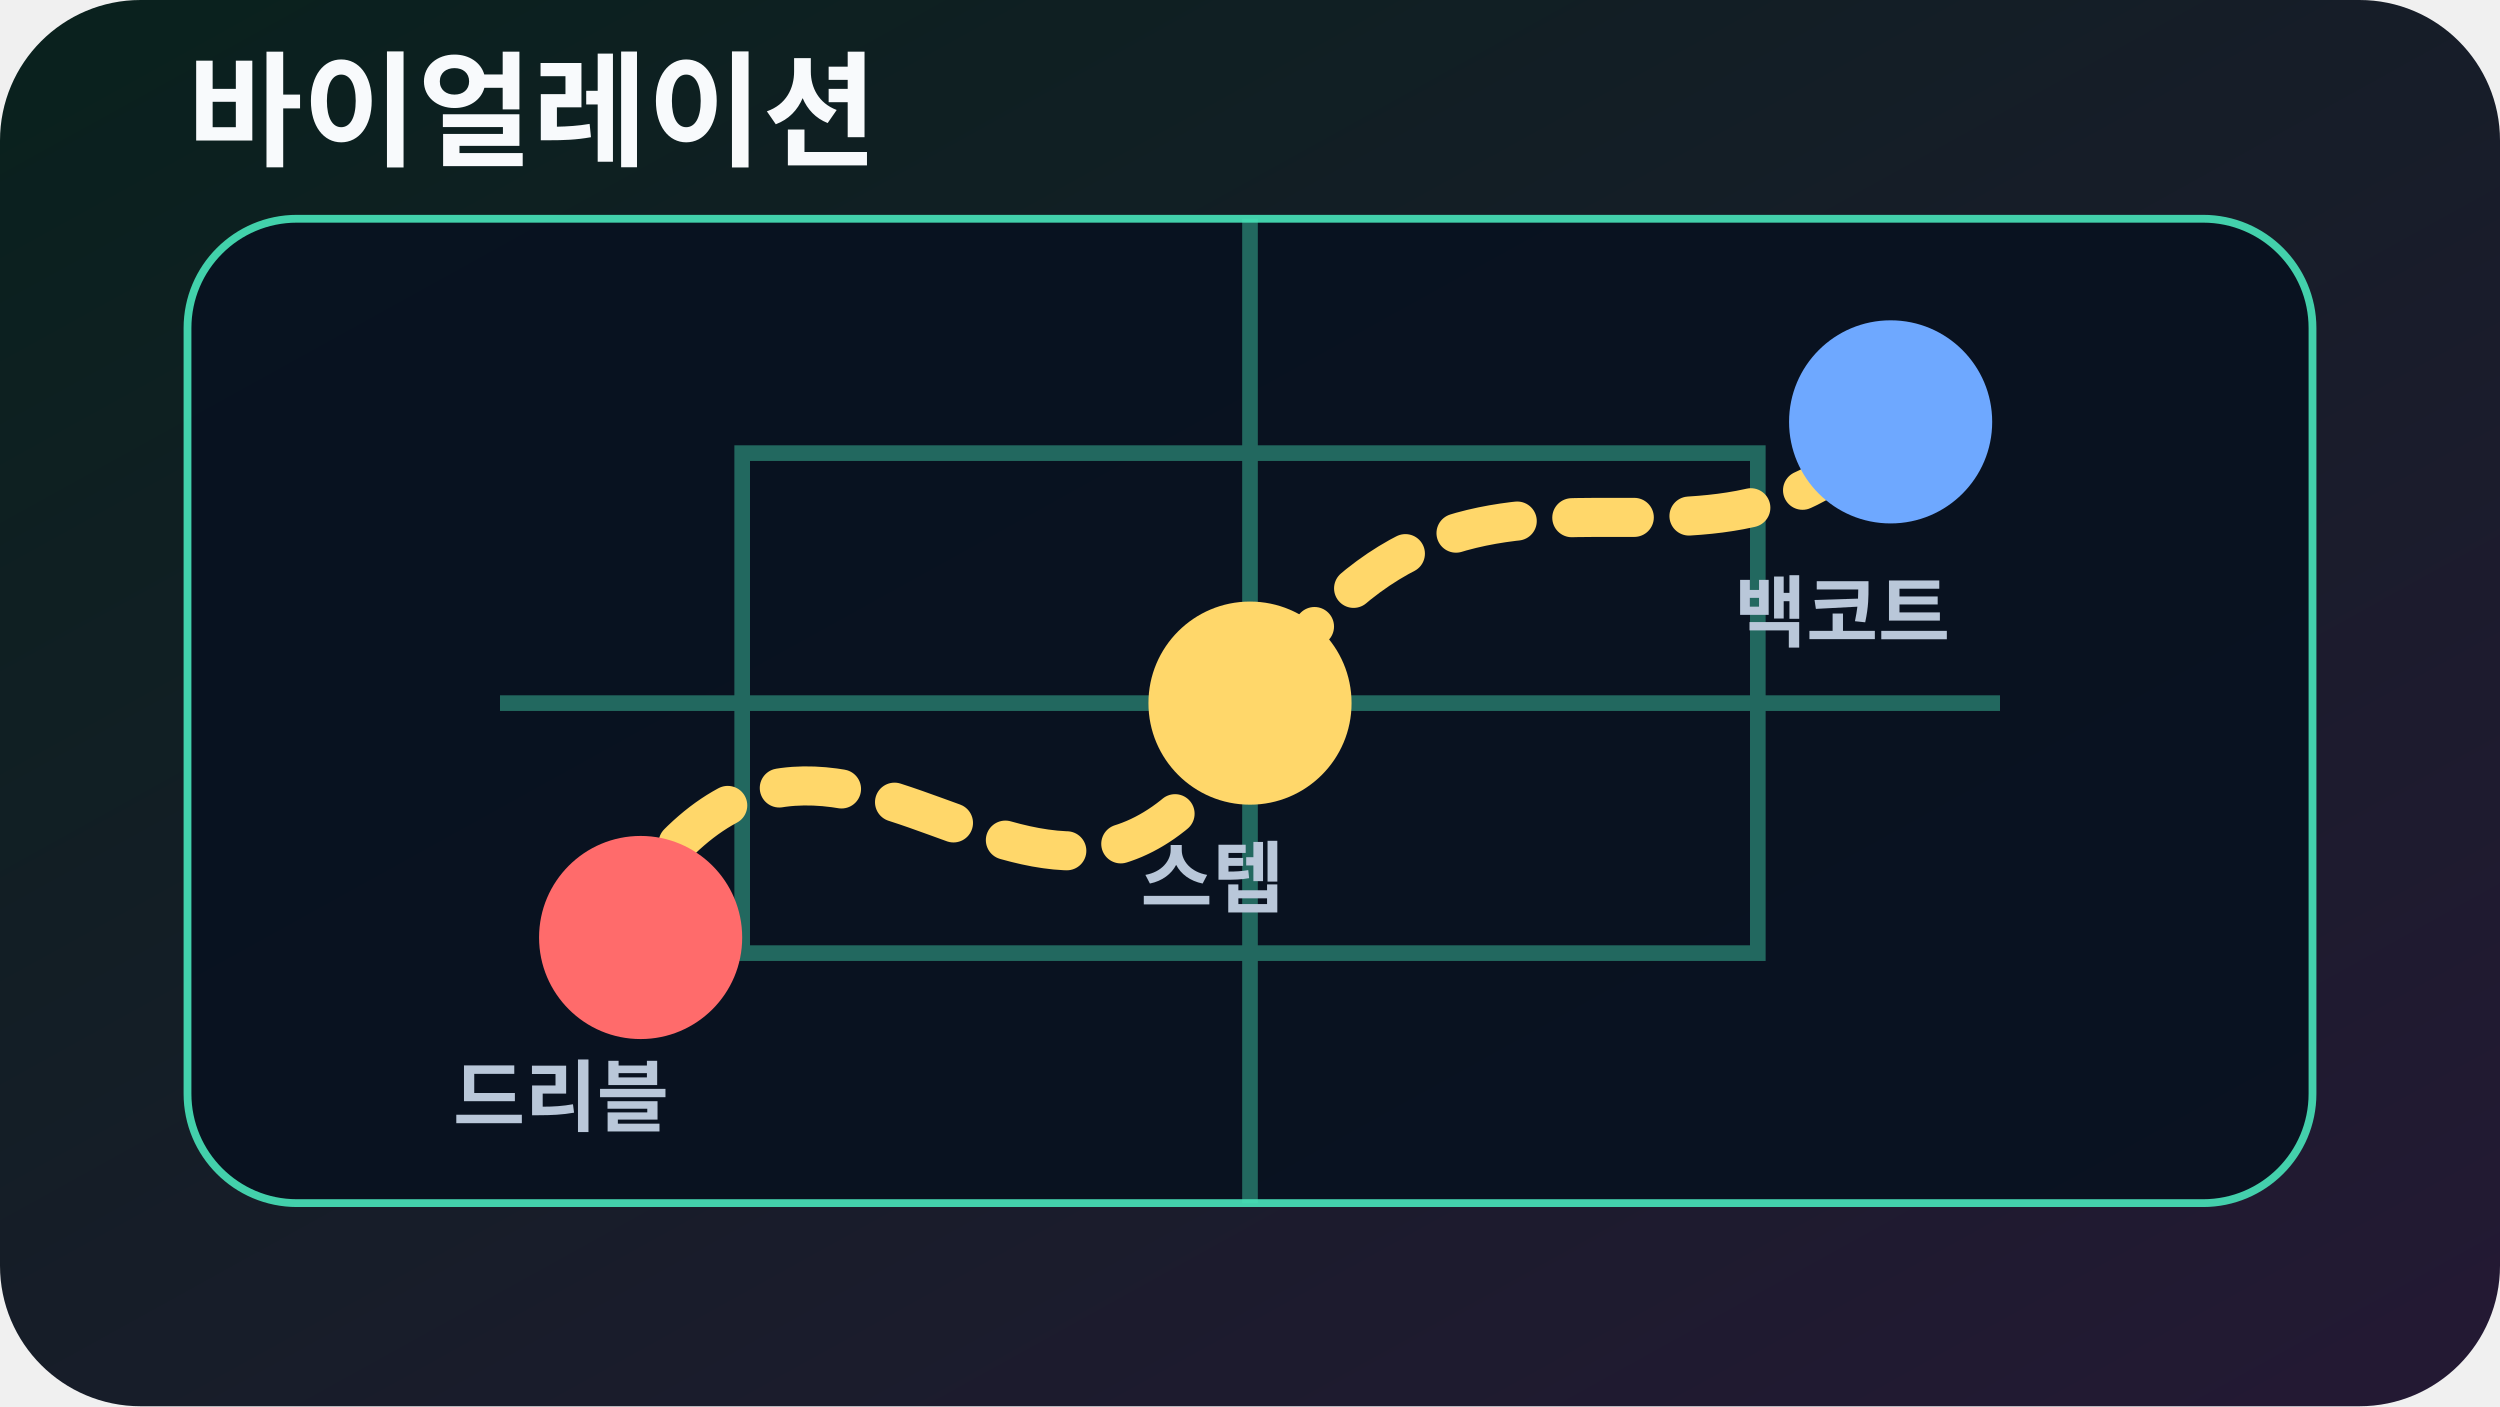
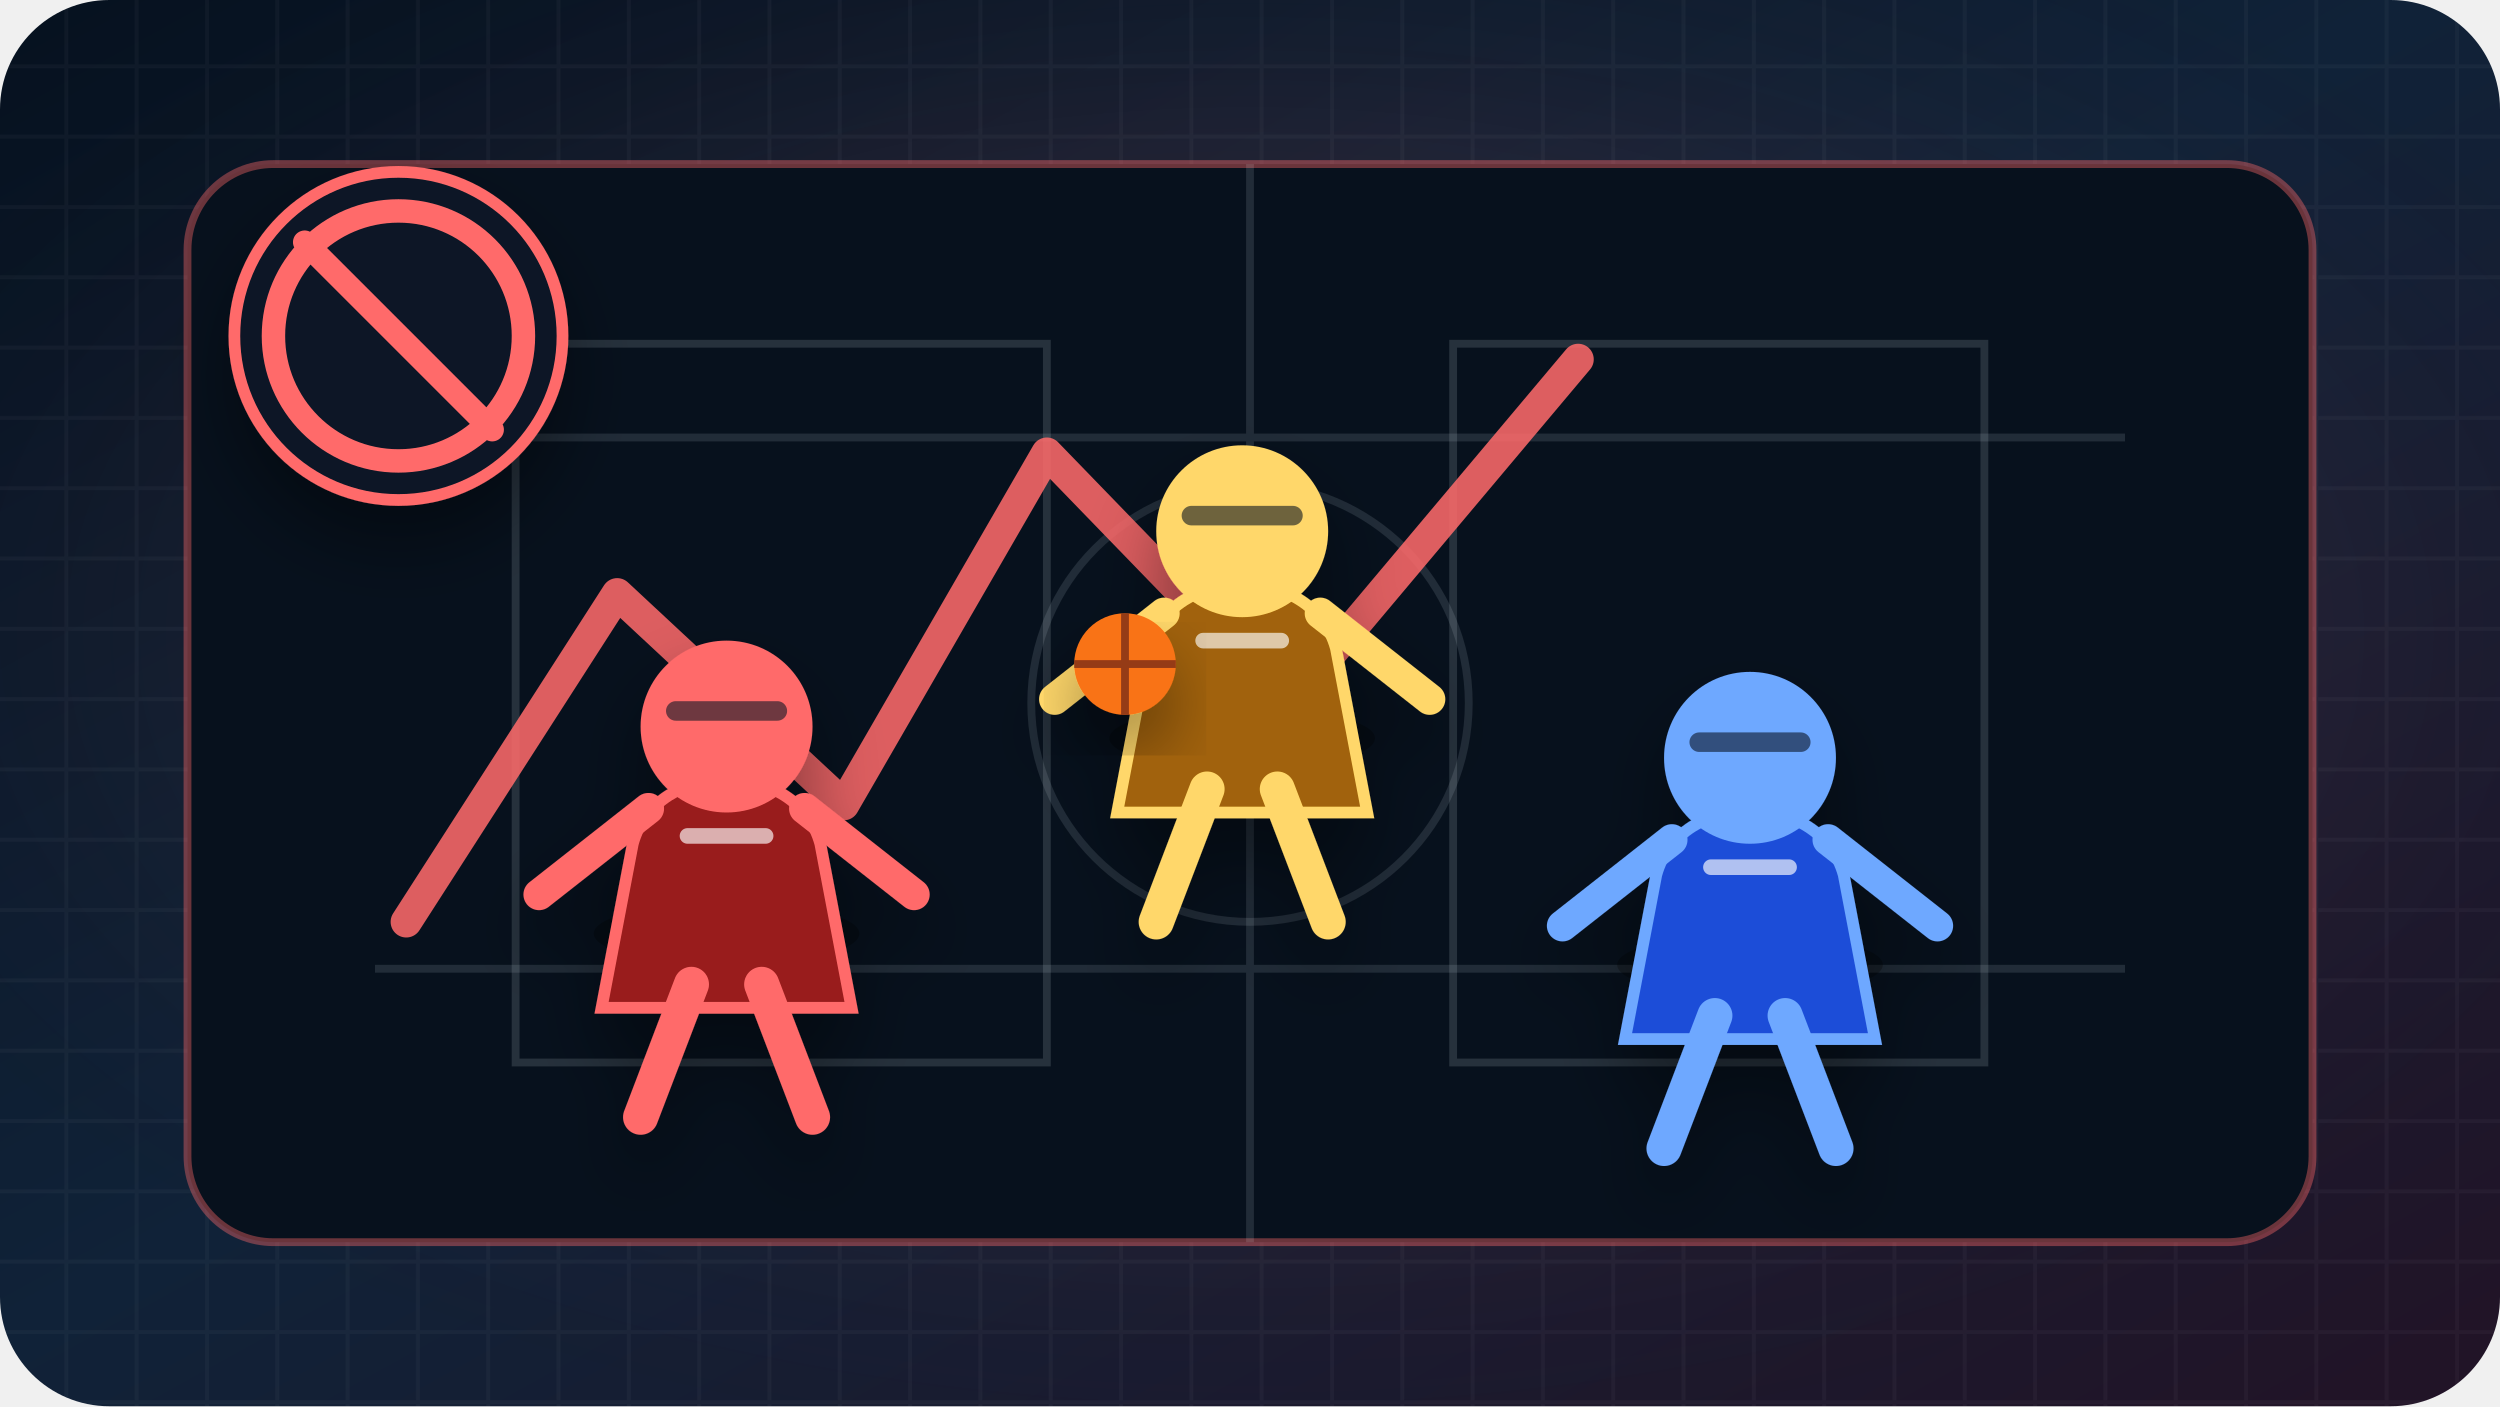
- <svg xmlns="http://www.w3.org/2000/svg" viewBox="0 0 320 180" role="img" aria-label="바이얼레이션 일러스트">
+ <svg xmlns="http://www.w3.org/2000/svg" viewBox="0 0 640 360" role="img" aria-label="referee illustration violation">
  <defs>
-     <linearGradient id="g" x1="0" x2="1" y1="0" y2="1">
-       <stop stop-color="#09211d" />
-       <stop offset="1" stop-color="#241934" />
+     <linearGradient id="bg" x1="0" x2="1" y1="0" y2="1">
+       <stop stop-color="#06111f" />
+       <stop offset=".48" stop-color="#102238" />
+       <stop offset="1" stop-color="#221326" />
    </linearGradient>
-     <style>.t{font:800 16px Arial,"Noto Sans KR",sans-serif;fill:#f8fafc}.s{font:700 10px Arial,"Noto Sans KR",sans-serif;fill:#b9c7d9}.l{fill:none;stroke:#46e0b6;stroke-width:2;opacity:.42}.r{fill:#ff6b6b}.o{fill:#ffd76a}.b{fill:#6ea8ff}</style>
+     <radialGradient id="glow" cx="50%" cy="45%" r="62%">
+       <stop stop-color="#ff6b6b" stop-opacity=".24" />
+       <stop offset=".58" stop-color="#ff6b6b" stop-opacity=".07" />
+       <stop offset="1" stop-color="#000" stop-opacity="0" />
+     </radialGradient>
+     <filter id="shadow" x="-30%" y="-30%" width="160%" height="170%">
+       <feDropShadow dx="0" dy="10" stdDeviation="9" flood-color="#000" flood-opacity=".38" />
+     </filter>
+     <pattern id="grain" width="18" height="18" patternUnits="userSpaceOnUse">
+       <path d="M0 17H18M17 0V18" stroke="#fff" stroke-opacity=".035" />
+     </pattern>
+     <marker id="arrow" markerWidth="10" markerHeight="10" refX="9" refY="5" orient="auto" markerUnits="strokeWidth">
+       <path d="M0 0L10 5L0 10Z" fill="#ff6b6b" />
+     </marker>
  </defs>
-   <rect width="320" height="180" rx="18" fill="url(#g)" />
-   <rect x="24" y="28" width="272" height="126" rx="14" fill="#08111f" stroke="#46e0b6" opacity=".92" />
-   <path class="l" d="M160 28v126M64 90h192M95 58h130v64H95z" />
-   <path d="M78 120c28-50 56 18 82-28s58-10 82-38" fill="none" stroke="#ffd76a" stroke-width="5" stroke-dasharray="8 7" stroke-linecap="round" />
-   <circle class="r" cx="82" cy="120" r="13" />
-   <circle class="o" cx="160" cy="90" r="13" />
-   <circle class="b" cx="242" cy="54" r="13" />
-   <text x="24" y="20" class="t">바이얼레이션</text>
-   <text x="58" y="144" class="s">드리블</text>
-   <text x="146" y="116" class="s">스텝</text>
-   <text x="222" y="82" class="s">백코트</text>
+   <rect width="640" height="360" rx="28" fill="url(#bg)" />
+   <rect width="640" height="360" rx="28" fill="url(#glow)" />
+   <rect width="640" height="360" rx="28" fill="url(#grain)" />
+   <rect x="48" y="42" width="544" height="276" rx="22" fill="#07111d" stroke="#ff6b6b" stroke-opacity=".4" stroke-width="2" />
+   <path d="M320 42V318M96 112H544M96 248H544" stroke="#e5f3ff" stroke-opacity=".12" stroke-width="2" />
+   <path d="M132 88h136v184H132zM372 88h136v184H372z" fill="none" stroke="#e5f3ff" stroke-opacity=".14" stroke-width="2" />
+   <circle cx="320" cy="180" r="56" fill="none" stroke="#e5f3ff" stroke-opacity=".12" stroke-width="2" />
+   <g>
+     <g transform="translate(102 86)" filter="url(#shadow)">
+       <circle r="42" fill="#0b1726" stroke="#ff6b6b" stroke-width="3" />
+       <path d="M-24-24l48 48M0-32a32 32 0 1 0 0 64a32 32 0 0 0 0-64z" fill="none" stroke="#ff6b6b" stroke-width="6" stroke-linecap="round" stroke-linejoin="round" />
+     </g>
+     <path d="M104 236l54-84l58 54l52-90l62 64l74-88" fill="none" stroke="#ff6b6b" stroke-width="8" stroke-linecap="round" stroke-linejoin="round" opacity=".86" />
+     <g filter="url(#shadow)" transform="translate(186 204) scale(1 1)">
+       <ellipse cx="0" cy="35" rx="34" ry="8" fill="#000" opacity=".28" />
+       <path d="M-24 12c6-22 42-22 48 0l8 42h-64z" fill="#991b1b" stroke="#ff6b6b" stroke-width="3" />
+       <circle cx="0" cy="-18" r="22" fill="#ff6b6b" />
+       <path d="M-20 3l-28 22M20 3l28 22" stroke="#ff6b6b" stroke-width="8" stroke-linecap="round" />
+       <path d="M-9 48l-13 34M9 48l13 34" stroke="#ff6b6b" stroke-width="9" stroke-linecap="round" />
+       <path d="M-13 -22h26" stroke="#06111f" stroke-width="5" stroke-linecap="round" opacity=".58" />
+       <path d="M-10 10h20" stroke="#fff" stroke-opacity=".65" stroke-width="4" stroke-linecap="round" />
+     </g>
+     <g filter="url(#shadow)" transform="translate(318 154) scale(-1 1)">
+       <ellipse cx="0" cy="35" rx="34" ry="8" fill="#000" opacity=".28" />
+       <path d="M-24 12c6-22 42-22 48 0l8 42h-64z" fill="#a16207" stroke="#ffd76a" stroke-width="3" />
+       <circle cx="0" cy="-18" r="22" fill="#ffd76a" />
+       <path d="M-20 3l-28 22M20 3l28 22" stroke="#ffd76a" stroke-width="8" stroke-linecap="round" />
+       <path d="M-9 48l-13 34M9 48l13 34" stroke="#ffd76a" stroke-width="9" stroke-linecap="round" />
+       <path d="M-13 -22h26" stroke="#06111f" stroke-width="5" stroke-linecap="round" opacity=".58" />
+       <path d="M-10 10h20" stroke="#fff" stroke-opacity=".65" stroke-width="4" stroke-linecap="round" />
+     </g>
+     <g filter="url(#shadow)" transform="translate(448 212) scale(1 1)">
+       <ellipse cx="0" cy="35" rx="34" ry="8" fill="#000" opacity=".28" />
+       <path d="M-24 12c6-22 42-22 48 0l8 42h-64z" fill="#1d4ed8" stroke="#6ea8ff" stroke-width="3" />
+       <circle cx="0" cy="-18" r="22" fill="#6ea8ff" />
+       <path d="M-20 3l-28 22M20 3l28 22" stroke="#6ea8ff" stroke-width="8" stroke-linecap="round" />
+       <path d="M-9 48l-13 34M9 48l13 34" stroke="#6ea8ff" stroke-width="9" stroke-linecap="round" />
+       <path d="M-13 -22h26" stroke="#06111f" stroke-width="5" stroke-linecap="round" opacity=".58" />
+       <path d="M-10 10h20" stroke="#fff" stroke-opacity=".65" stroke-width="4" stroke-linecap="round" />
+     </g>
+     <g filter="url(#shadow)">
+       <circle cx="288" cy="170" r="13" fill="#f97316" />
+       <path d="M275 170h26M288 157v26" stroke="#7c2d12" stroke-width="2" fill="none" opacity=".8" />
+     </g>
+   </g>
</svg>
